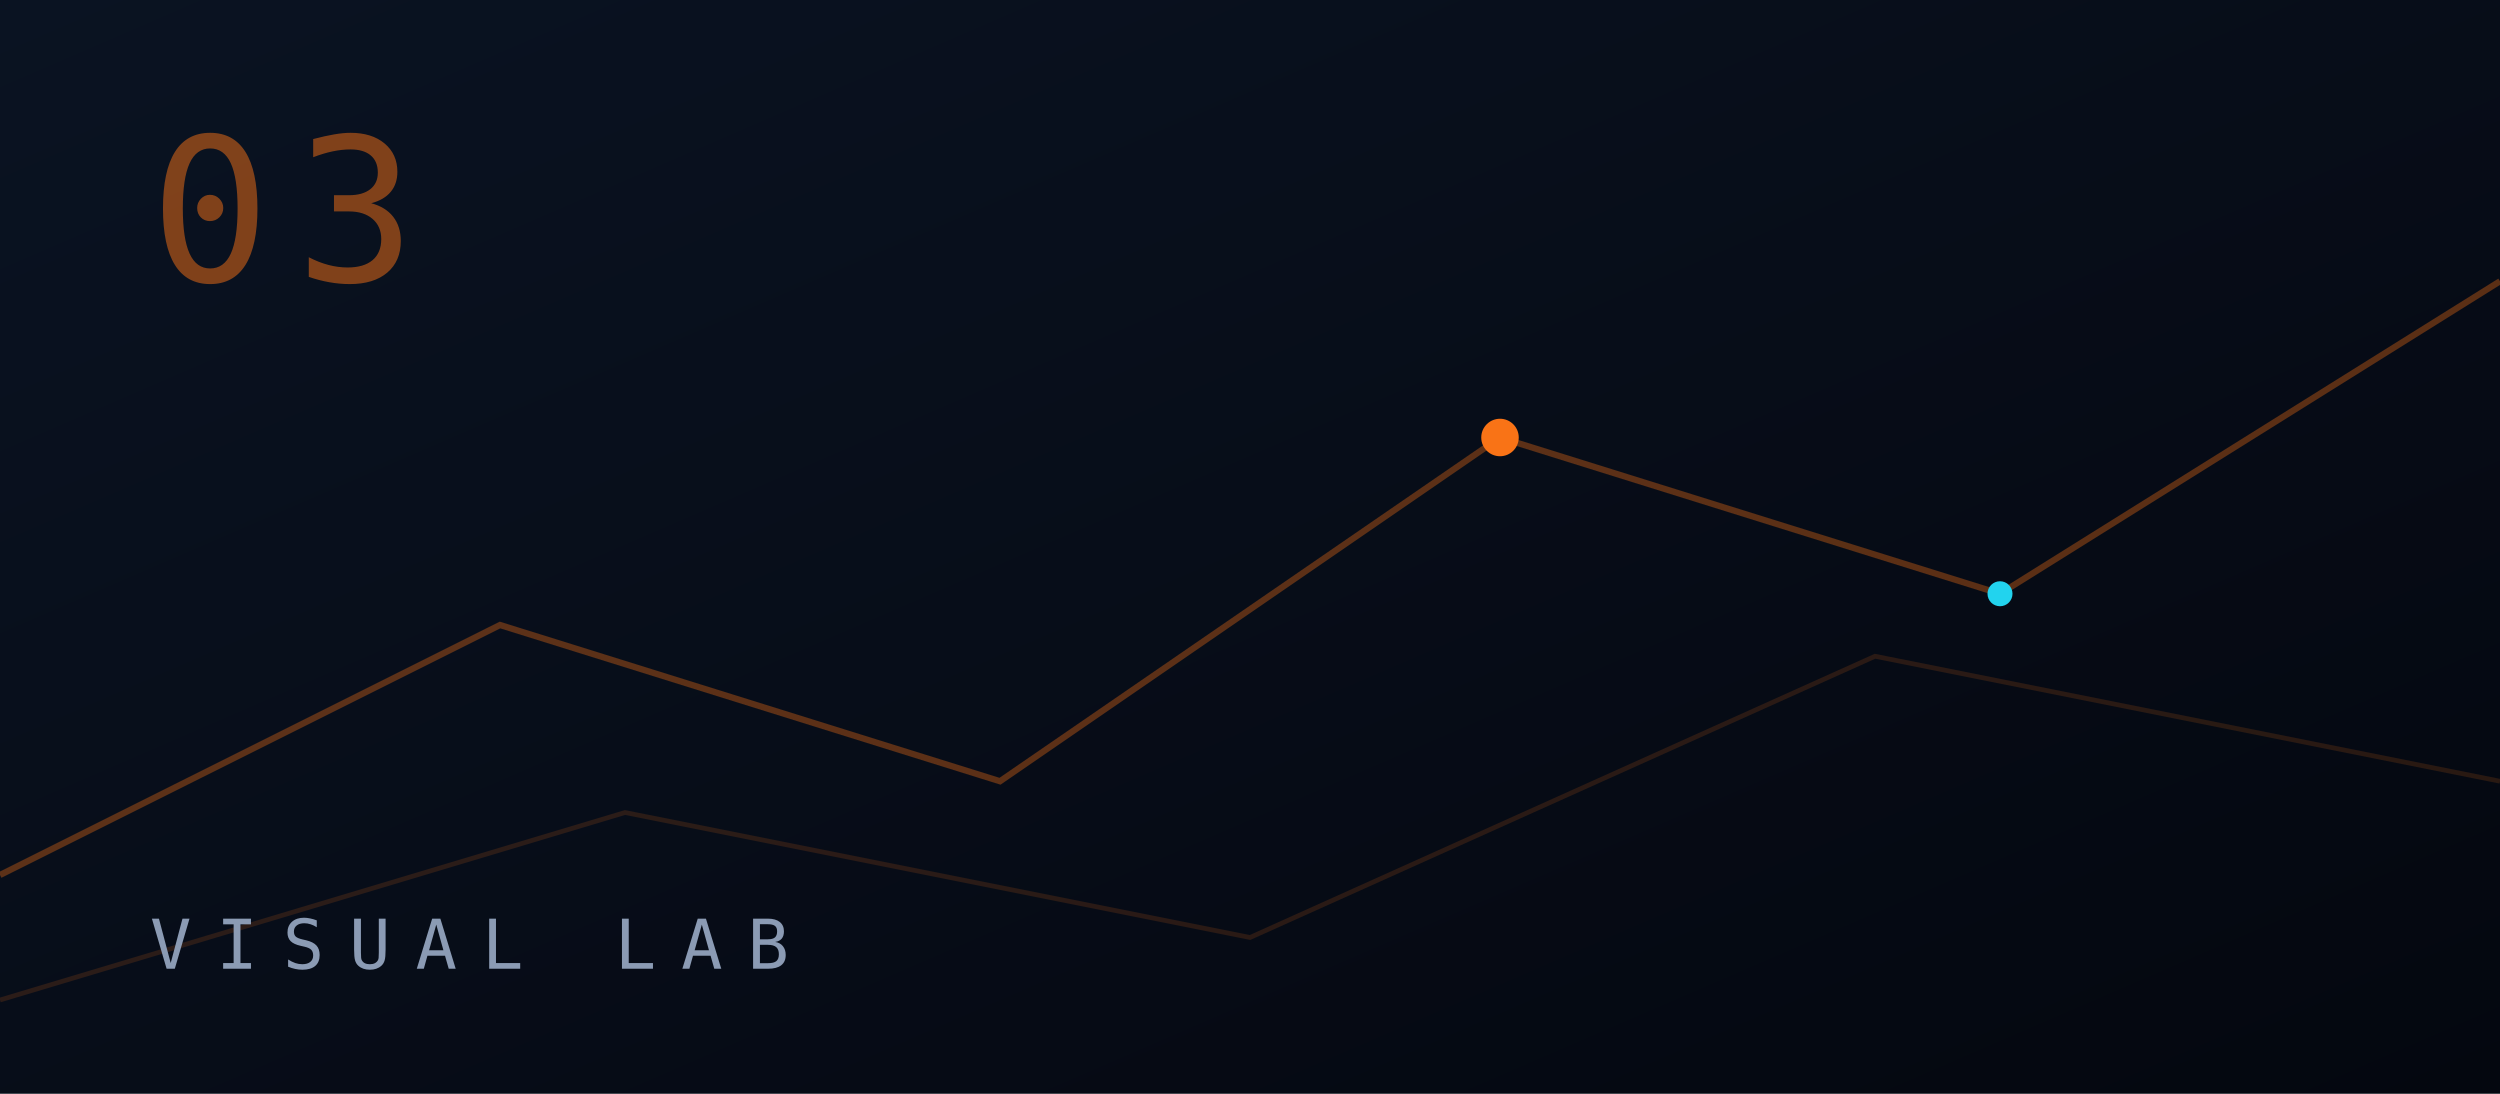
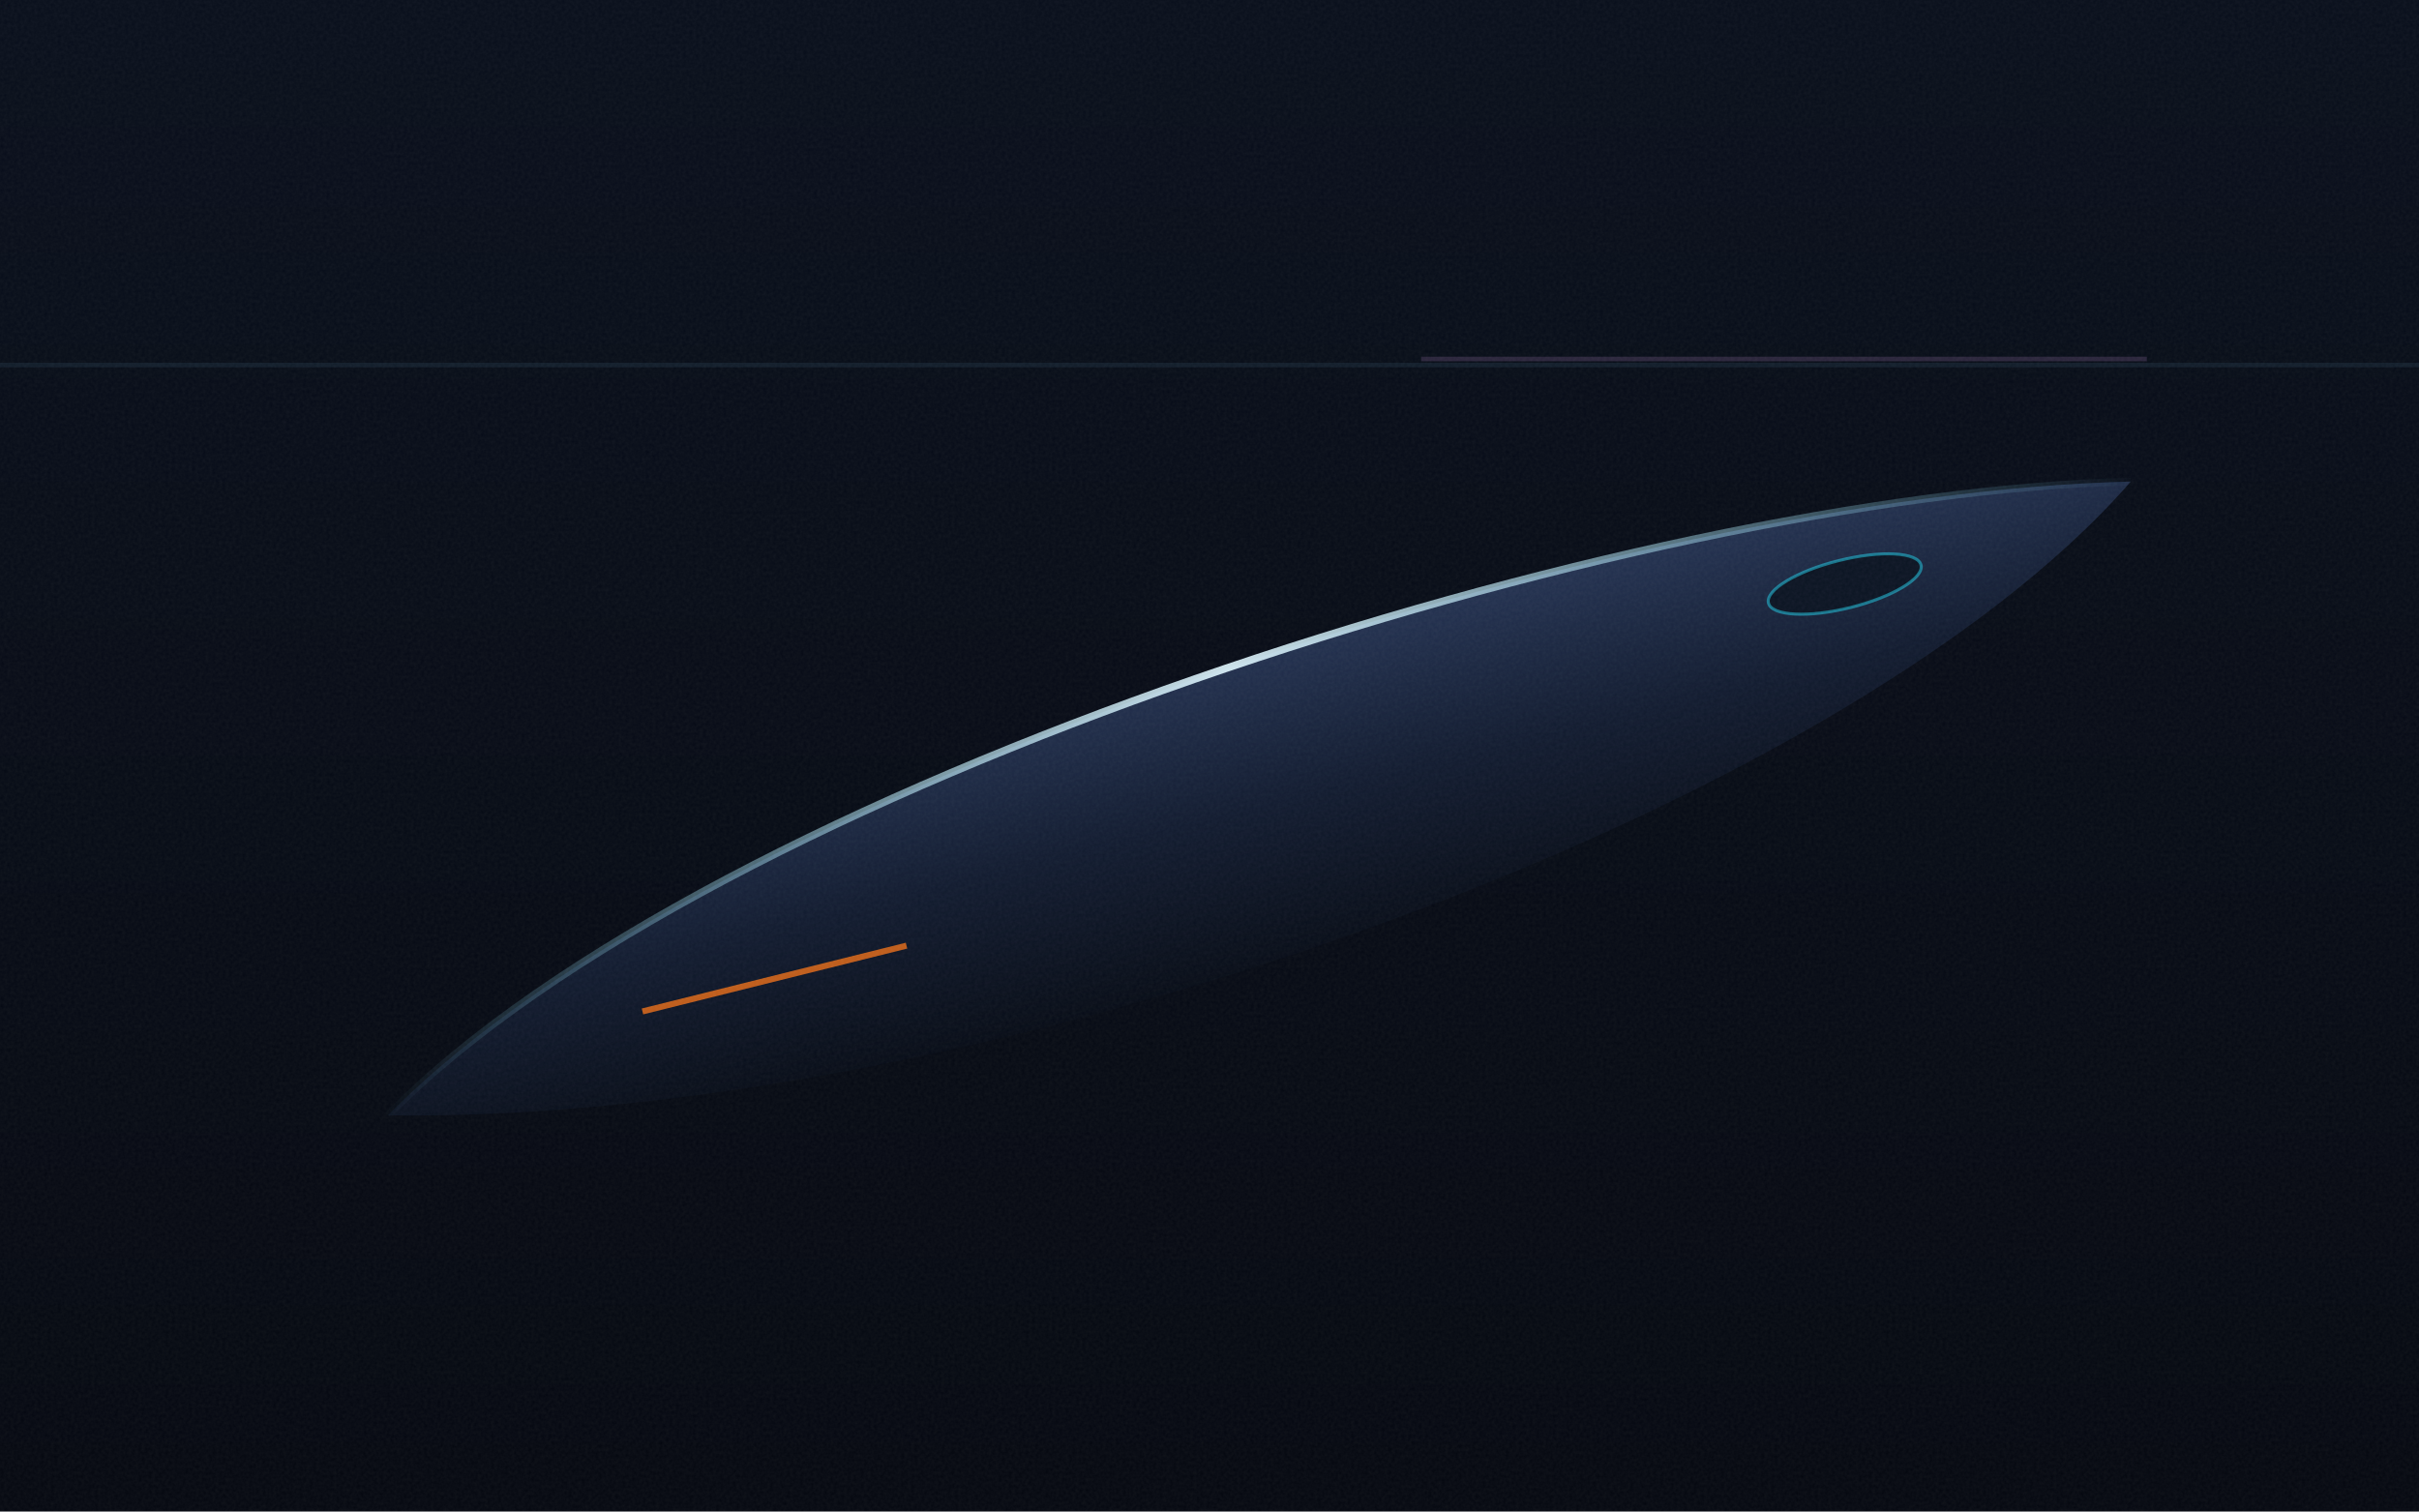
- <svg xmlns="http://www.w3.org/2000/svg" viewBox="0 0 800 350">
+ <svg xmlns="http://www.w3.org/2000/svg" viewBox="0 0 800 500" preserveAspectRatio="xMidYMid slice">
  <defs>
-     <linearGradient id="p" x1="0" y1="0" x2="1" y2="1">
-       <stop offset="0%" stop-color="#0a1322" />
-       <stop offset="100%" stop-color="#04070f" />
+     <linearGradient id="bg3" x1="0" y1="0" x2="0" y2="1">
+       <stop offset="0" stop-color="#070d1a" />
+       <stop offset="1" stop-color="#04070f" />
    </linearGradient>
+     <linearGradient id="hull" x1="0" y1="0" x2="0" y2="1">
+       <stop offset="0" stop-color="#233150" />
+       <stop offset="0.5" stop-color="#101a2e" />
+       <stop offset="1" stop-color="#060b16" />
+     </linearGradient>
+     <linearGradient id="edge" x1="0" y1="0" x2="1" y2="0">
+       <stop offset="0" stop-color="#8be9ff" stop-opacity="0" />
+       <stop offset="0.5" stop-color="#e0f7ff" stop-opacity="0.9" />
+       <stop offset="1" stop-color="#8be9ff" stop-opacity="0" />
+     </linearGradient>
+     <filter id="g3">
+       <feTurbulence type="fractalNoise" baseFrequency="0.9" numOctaves="2" stitchTiles="stitch" />
+       <feColorMatrix type="matrix" values="0 0 0 0 1  0 0 0 0 1  0 0 0 0 1  0 0 0 0.05 0" />
+     </filter>
  </defs>
-   <rect width="800" height="350" fill="url(#p)" />
-   <g stroke="#f97316" stroke-opacity="0.35" fill="none">
-     <path d="M0 280 L160 200 L320 250 L480 140 L640 190 L800 90" stroke-width="2" />
-     <path d="M0 320 L200 260 L400 300 L600 210 L800 250" stroke-opacity="0.15" stroke-width="1.5" />
+   <rect width="800" height="500" fill="url(#bg3)" />
+   <g transform="rotate(-14 400 260)">
+     <path d="M110 300 C 240 220, 560 200, 720 236 C 600 320, 300 350, 110 300 Z" fill="url(#hull)" />
+     <path d="M110 300 C 240 220, 560 200, 720 236" fill="none" stroke="url(#edge)" stroke-width="2.5" />
+     <ellipse cx="620" cy="246" rx="26" ry="8" fill="#0a1322" stroke="#22d3ee" stroke-opacity="0.5" />
+     <rect x="200" y="286" width="90" height="2" fill="#f97316" opacity="0.75" />
  </g>
-   <circle cx="480" cy="140" r="6" fill="#f97316" />
-   <circle cx="640" cy="190" r="4" fill="#22d3ee" />
-   <text x="48" y="90" font-family="monospace" font-size="64" letter-spacing="8" fill="#f97316" fill-opacity="0.5">03</text>
-   <text x="48" y="310" font-family="monospace" font-size="22" letter-spacing="8" fill="#8b9bb4">VISUAL LAB</text>
+   <g opacity="0.5">
+     <rect x="0" y="120" width="800" height="1.5" fill="#7dd3fc" opacity="0.16" />
+     <rect x="470" y="118" width="240" height="1.5" fill="#f0abfc" opacity="0.3" />
+   </g>
+   <rect width="800" height="500" filter="url(#g3)" />
</svg>
